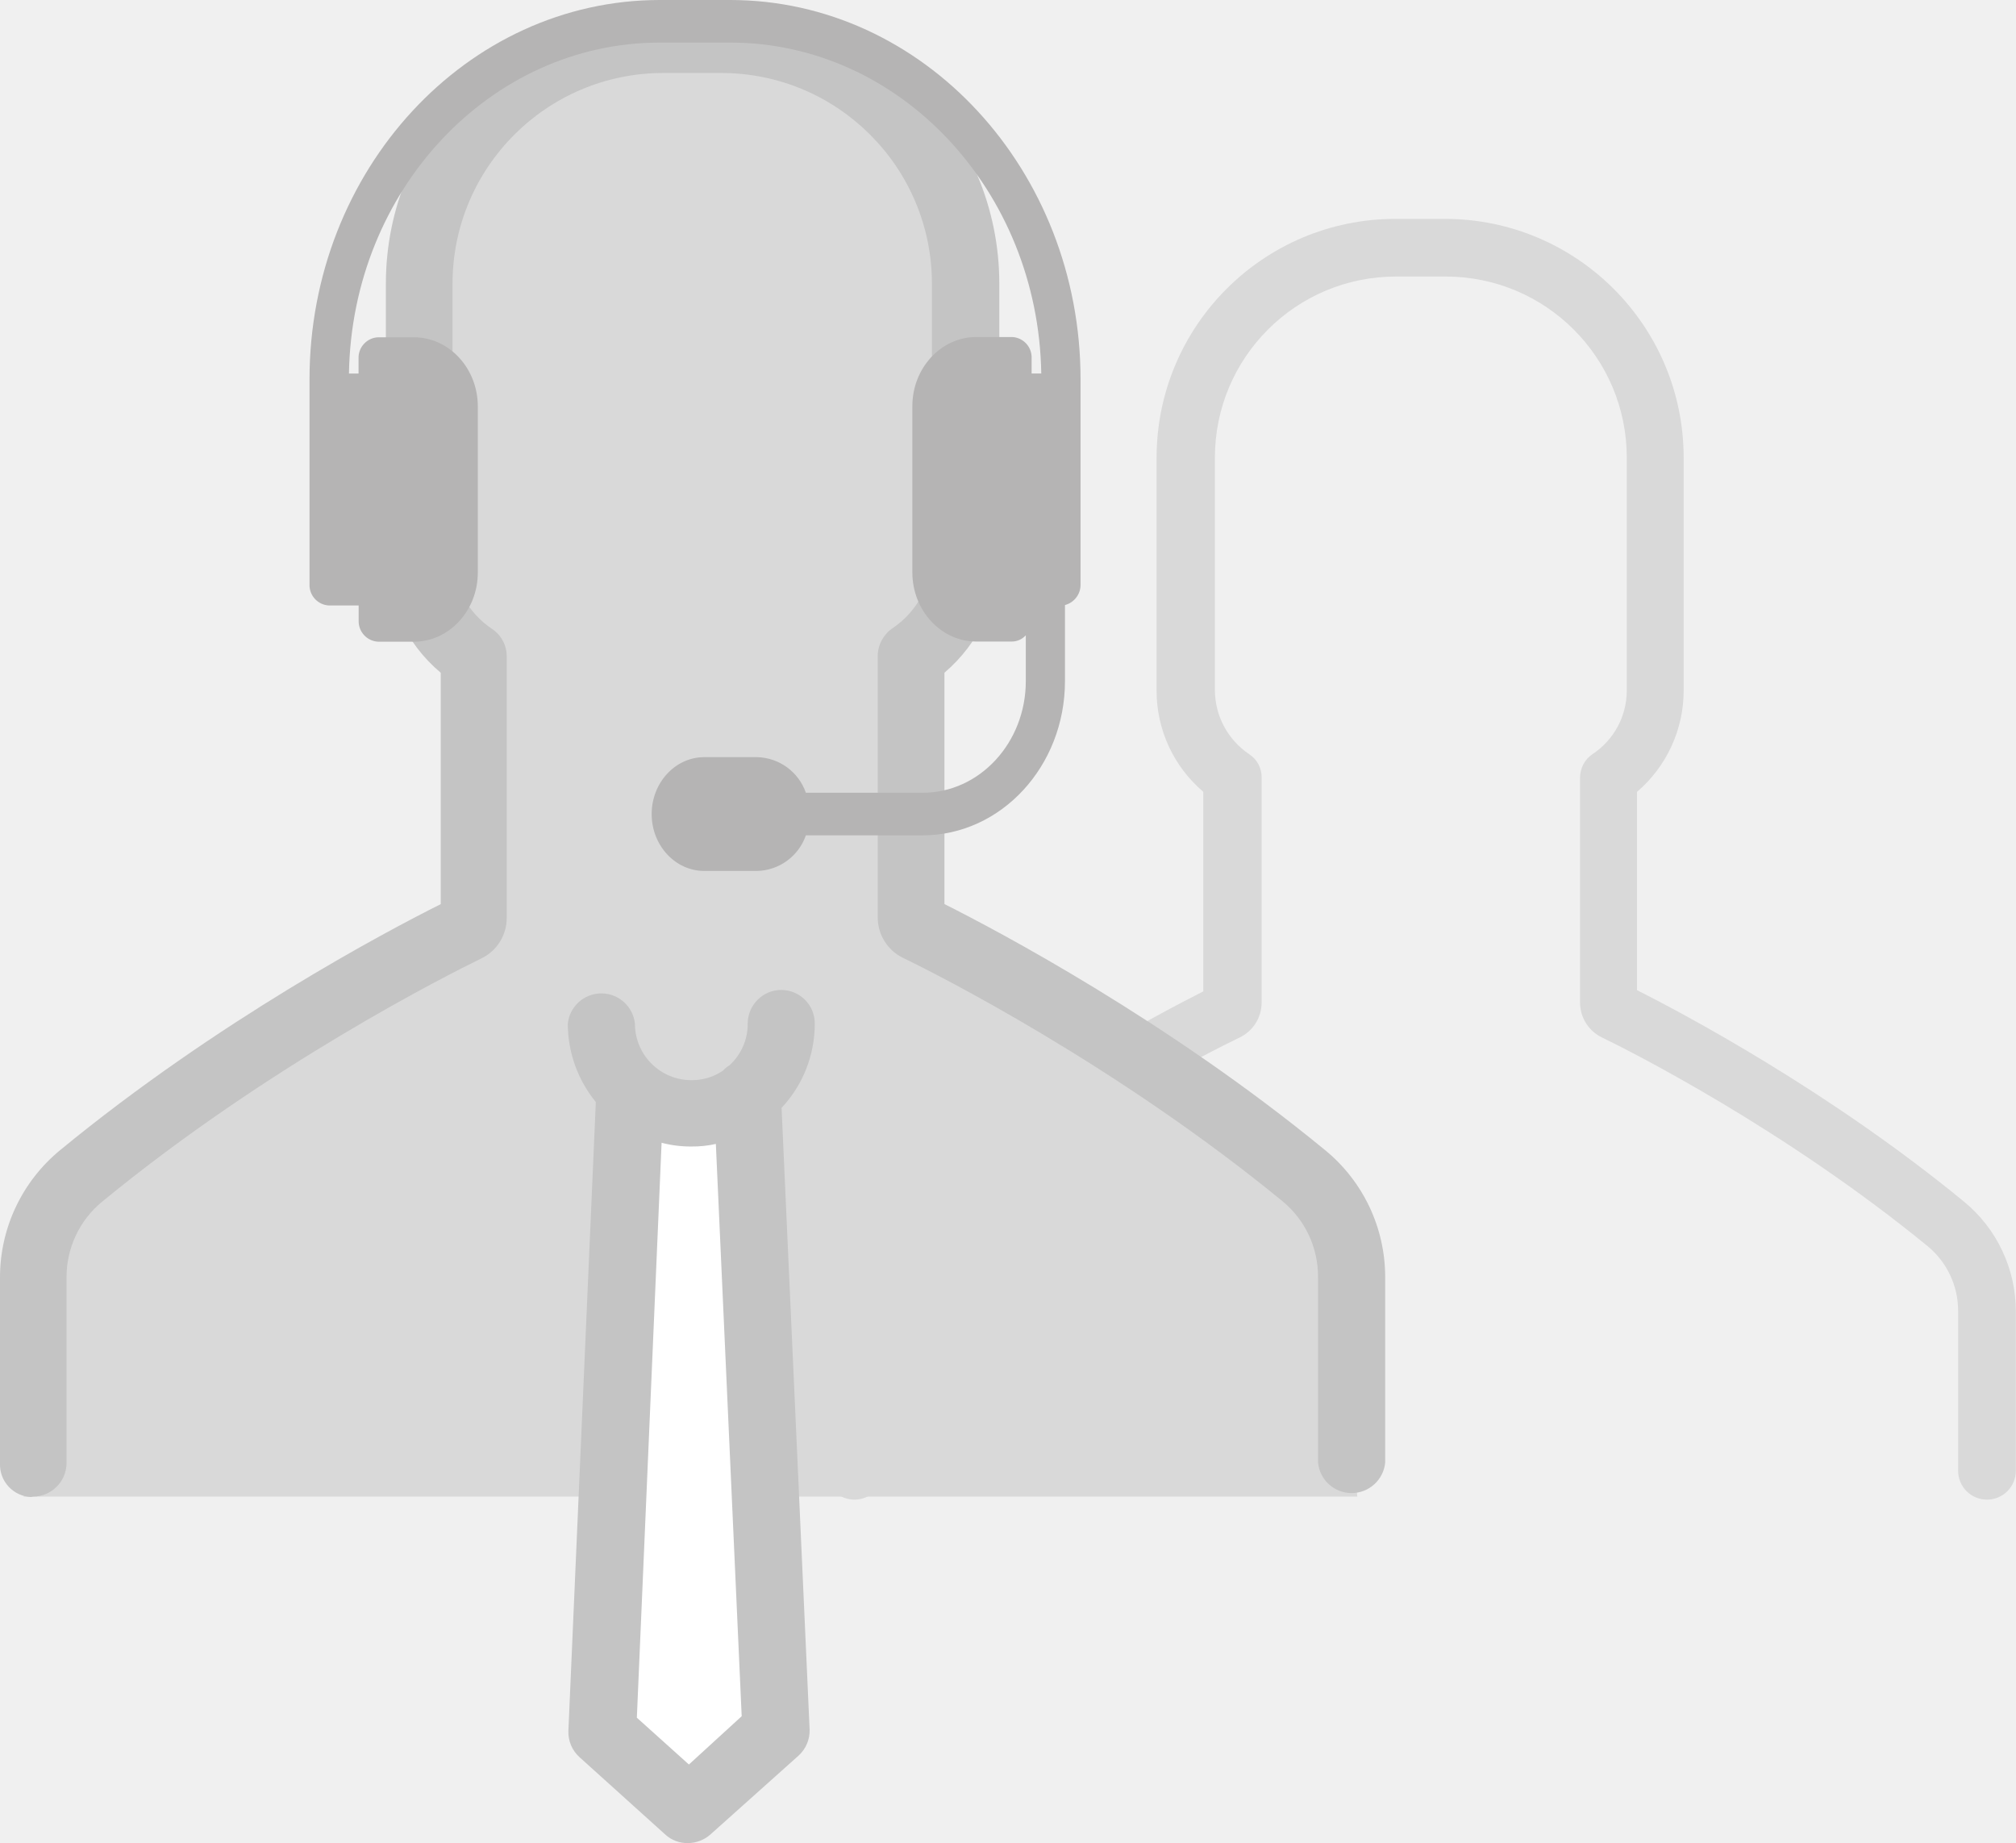
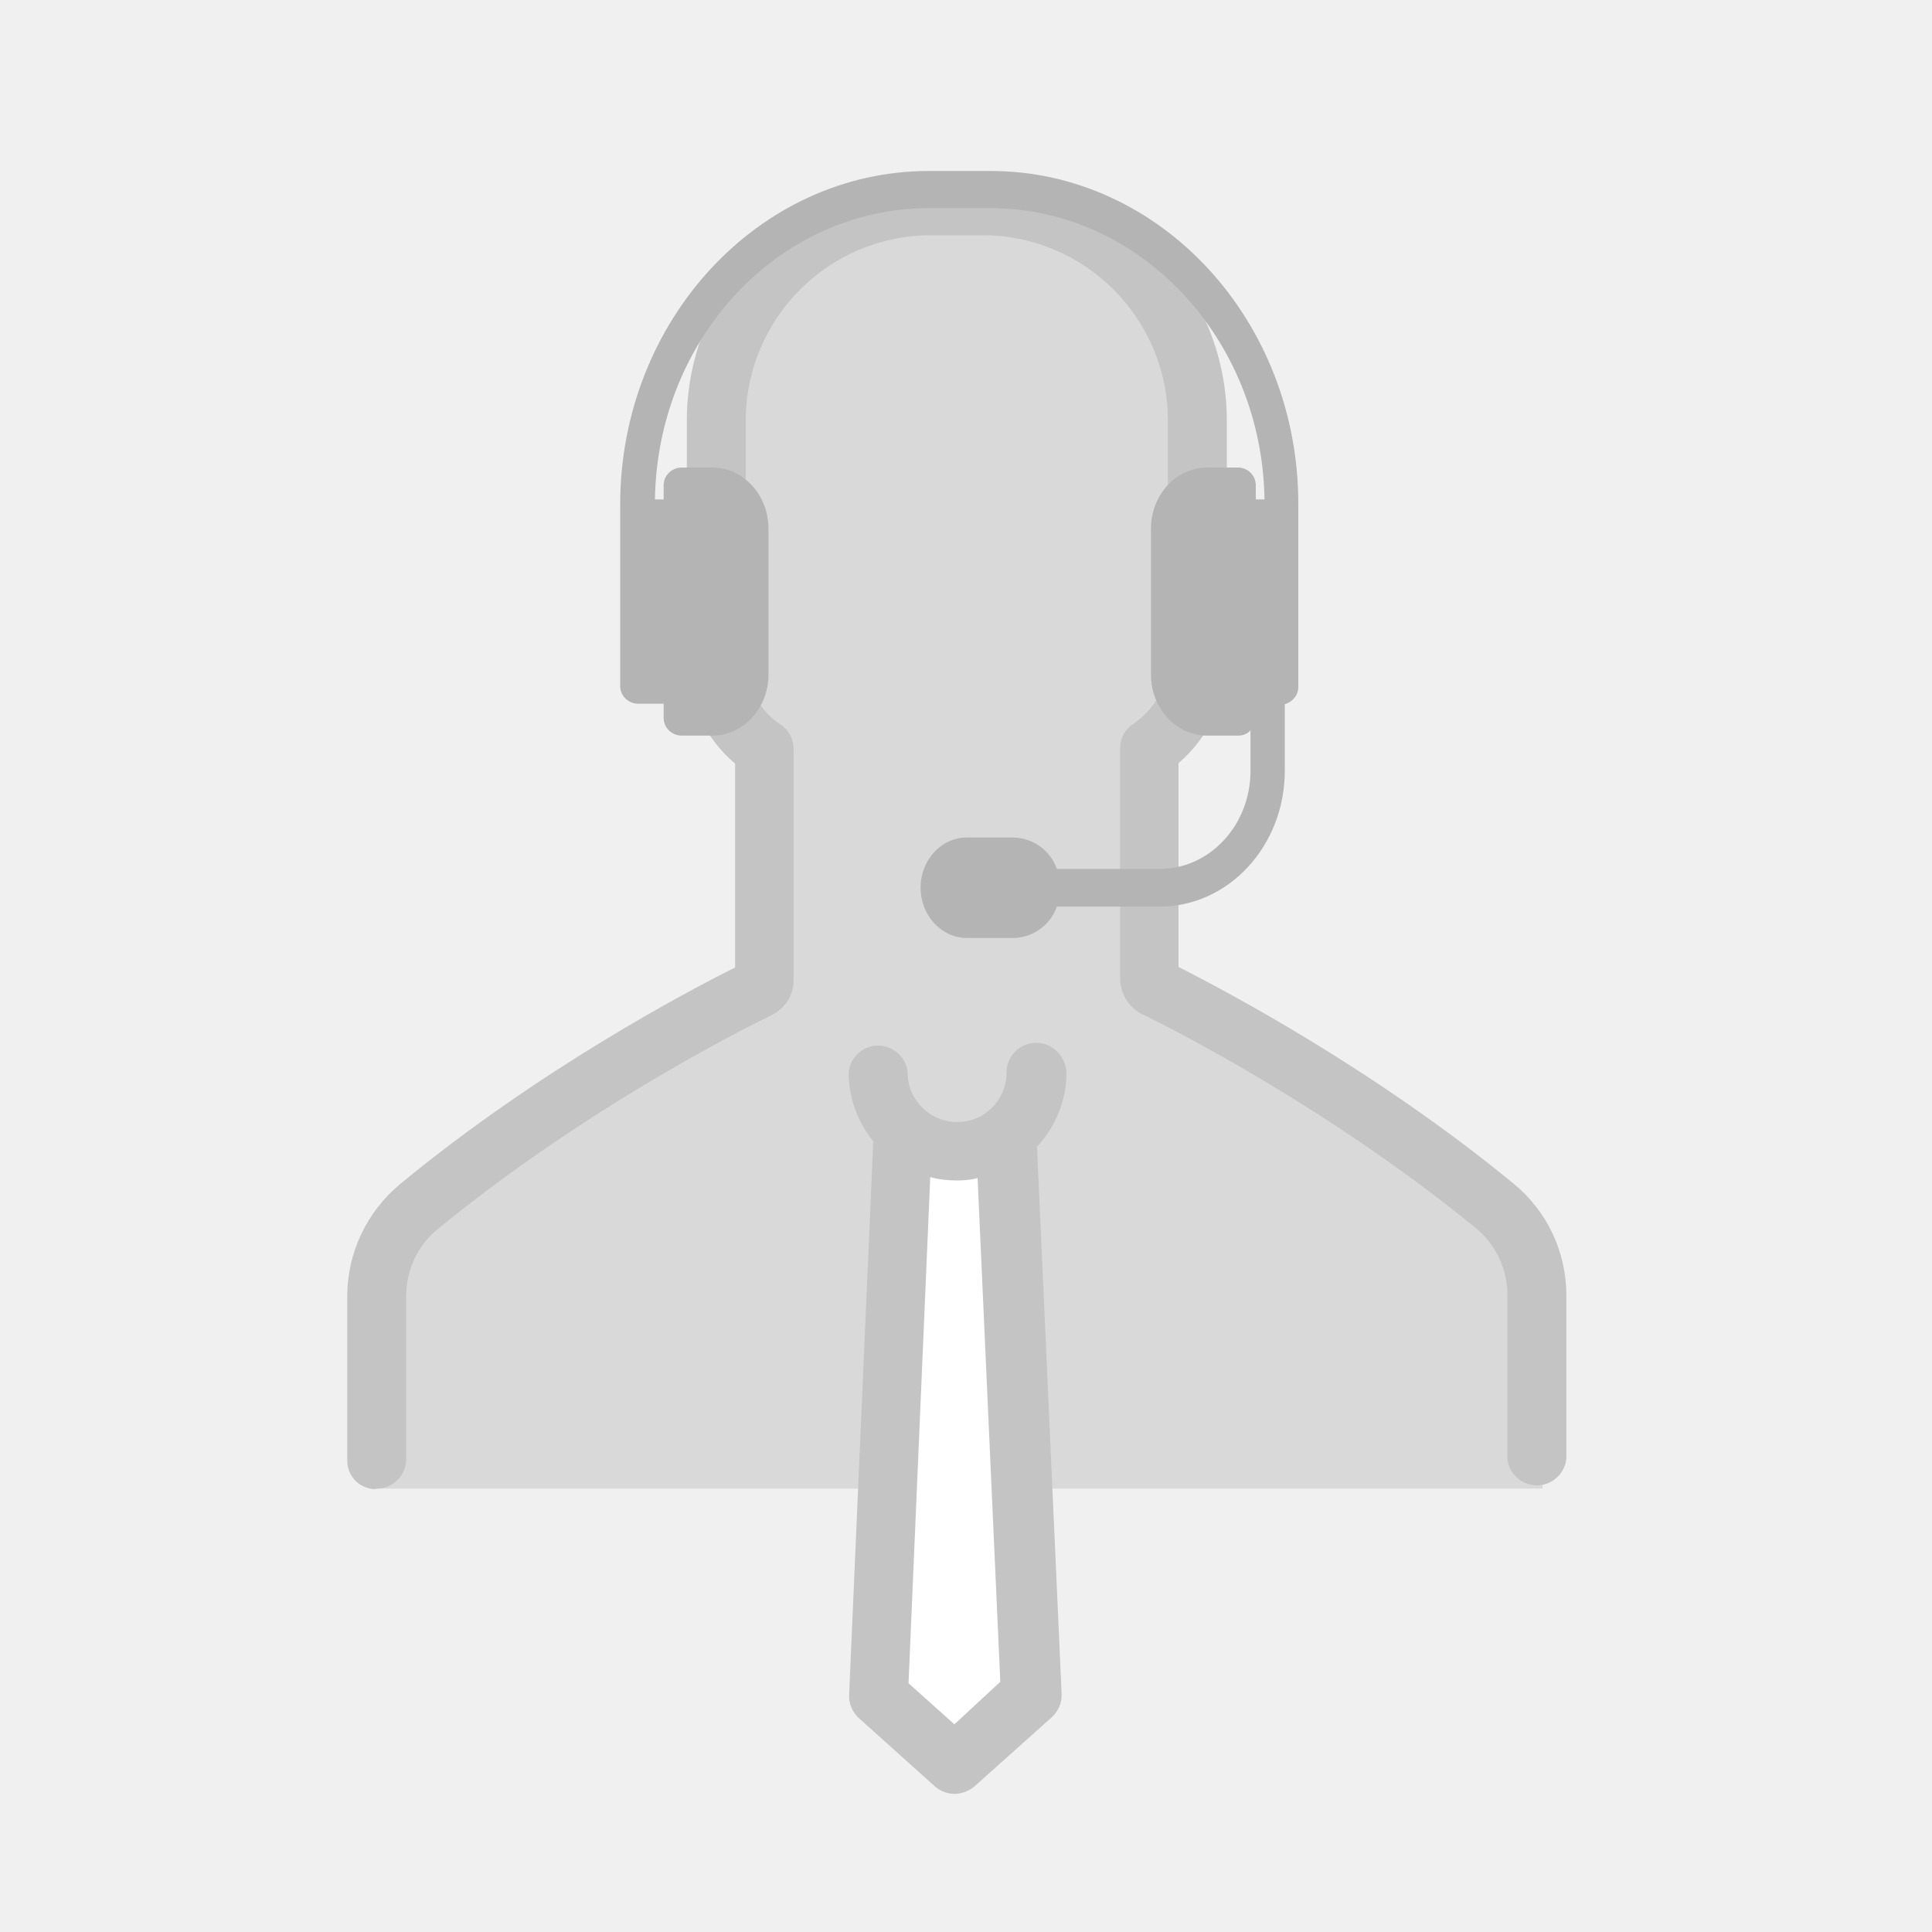
- <svg xmlns="http://www.w3.org/2000/svg" id="Layer_1" data-name="Layer 1" viewBox="0 0 367.49 335.85">
-   <defs>
-     <style>.cls-1{fill:#d9d9d9;}.cls-2{fill:#fff;stroke:#000;stroke-miterlimit:10;}.cls-3{fill:#c4c4c4;}.cls-4{fill:#b5b4b4;}</style>
-   </defs>
-   <path class="cls-1" d="M167,302.63a5.31,5.31,0,0,0,5.26-5.26V268.3a15.26,15.26,0,0,1,5.54-11.85c25.91-21.32,54-35.48,59.38-38.05a7.08,7.08,0,0,0,4-6.4V171.06a5,5,0,0,0-2.3-4.31,14.12,14.12,0,0,1-6.22-11.57V112.72a33,33,0,0,1,33-33h9.08a33,33,0,0,1,33,33v42.45a13.88,13.88,0,0,1-6.22,11.57,5.18,5.18,0,0,0-2.3,4.31V212a7.08,7.08,0,0,0,4,6.4c5.36,2.58,33.47,16.83,59.38,38.05a15.26,15.26,0,0,1,5.54,11.85v29.07a5.26,5.26,0,0,0,10.52,0V268.3a25.85,25.85,0,0,0-9.47-20c-24.58-20.18-51.06-34.23-59.59-38.53V173.64a24.28,24.28,0,0,0,8.51-18.45V112.72a43.55,43.55,0,0,0-43.5-43.51h-9.07a43.55,43.55,0,0,0-43.51,43.51v42.45a24.13,24.13,0,0,0,8.51,18.45V210c-8.51,4.31-35,18.27-59.59,38.53a26,26,0,0,0-9.44,20v29.07A5.51,5.51,0,0,0,167,302.63Z" transform="translate(-11.2 -29.32)" />
-   <polygon class="cls-1" points="247.42 272.76 4.31 272.76 8.69 217.53 82.96 165.38 77.26 59.33 90.06 13.93 159.68 11 176.83 63.99 166.57 164.12 242.34 216.69 247.42 272.76" />
-   <polyline id="_Tracé_" data-name=" Tracé " class="cls-2" points="136.26 199.17 141.51 315.4 125.57 329.8 109.9 315.6 114.94 199.17" />
-   <path class="cls-3" d="M17.18,302.08a6.15,6.15,0,0,0,6.15-6.15v-33.8a17.75,17.75,0,0,1,6.46-13.78C60,223.52,92.68,207.05,98.93,204a8.19,8.19,0,0,0,4.64-7.47V148.93a6,6,0,0,0-2.69-5,16.22,16.22,0,0,1-7.19-13.45V81a38.43,38.43,0,0,1,38.38-38.38H142.7A38.43,38.43,0,0,1,181.08,81v49.37a16.22,16.22,0,0,1-7.19,13.45,6.15,6.15,0,0,0-2.69,5v47.62a8.19,8.19,0,0,0,4.64,7.47c6.25,3,38.94,19.57,69.14,44.33a17.75,17.75,0,0,1,6.48,13.82v33.83a6.15,6.15,0,0,0,12.24,0V262.05a29.87,29.87,0,0,0-11-23.16c-28.58-23.47-59.38-39.82-69.34-44.8V151.92a28.37,28.37,0,0,0,10-21.52V81a50.61,50.61,0,0,0-50.59-50.58H132.12A50.61,50.61,0,0,0,81.54,81v49.37a28,28,0,0,0,10,21.56v42.17c-10,5-40.7,21.25-69.34,44.8a30,30,0,0,0-11,23.21V296a5.91,5.91,0,0,0,5.67,6.15h0Z" transform="translate(-11.2 -29.32)" />
-   <path class="cls-3" d="M153.65,209.73a6.15,6.15,0,0,0-6.15,6.15,10.15,10.15,0,0,1-3.34,7.6,5,5,0,0,0-1.14.94,10,10,0,0,1-5.78,1.76,10.29,10.29,0,0,1-10.3-10.27s0,0,0,0a6.15,6.15,0,0,0-12.24,0,22.66,22.66,0,0,0,5.11,14.26l-5,114.6a6.15,6.15,0,0,0,2,4.77l15.67,14.13a5.91,5.91,0,0,0,4.1,1.55,6.24,6.24,0,0,0,4.1-1.55l16.1-14.4a6.15,6.15,0,0,0,2-4.77l-5.11-113.27a22.38,22.38,0,0,0,6.05-15.34,6.1,6.1,0,0,0-6-6.15h0ZM136.78,350.9l-9.49-8.53,4.51-104.78a20.86,20.86,0,0,0,5.45.68,19.12,19.12,0,0,0,4.44-.47l4.71,104.3Z" transform="translate(-11.2 -29.32)" />
-   <path class="cls-4" d="M144.3,29.32H131.49c-35.22,0-63.87,31-63.87,69.14V135.8a3.73,3.73,0,0,0,3.58,3.87h5.38v2.73a3.73,3.73,0,0,0,3.58,3.87h6.49c6.42,0,11.65-5.66,11.65-12.61V103.4c0-6.95-5.23-12.61-11.65-12.61H80.14a3.73,3.73,0,0,0-3.58,3.87V97.4H74.81C75.35,64,100.56,37.08,131.5,37.08h12.82c30.94,0,56.15,27,56.69,60.31h-1.76V94.66a3.73,3.73,0,0,0-3.54-3.92h-6.55c-6.42,0-11.65,5.66-11.65,12.61v30.28c0,6.95,5.23,12.61,11.65,12.61h6.49a3.43,3.43,0,0,0,2.54-1.14v8.36c0,11.22-8.43,20.34-18.79,20.34H158.1a9.66,9.66,0,0,0-8.87-6.49h-9.66c-5.27,0-9.58,4.65-9.58,10.37s4.3,10.37,9.58,10.37h9.66a9.66,9.66,0,0,0,8.87-6.49h21.28c14.31,0,25.95-12.6,25.95-28.11V139.59a3.81,3.81,0,0,0,2.84-3.79V98.47C208.17,60.34,179.51,29.32,144.3,29.32Z" transform="translate(-11.2 -29.32)" />
+ <svg xmlns="http://www.w3.org/2000/svg" version="1.1" id="Layer_1" x="0px" y="0px" viewBox="0 0 400 400" style="enable-background:new 0 0 400 400;" xml:space="preserve">
+   <style type="text/css">
+ 	.st0{fill:#D9D9D9;}
+ 	.st1{fill:#FFFFFF;stroke:#000000;stroke-miterlimit:10;}
+ 	.st2{fill:#C4C4C4;}
+ 	.st3{fill:#B5B4B4;}
+ 	.st4{fill:#FFFFFF;}
+ 	.st5{fill:#F7F7F8;}
+ 	.st6{fill:#999999;}
+ </style>
+   <polygon class="st0" points="-1402.7,305.7 -1645.8,305.7 -1641.4,250.5 -1567.2,198.4 -1572.9,92.3 -1560.1,46.9 -1490.5,44   -1473.3,97 -1483.6,197.1 -1407.8,249.7 " />
+   <polyline id="_Tracé__3_" class="st1" points="-1513.9,232.2 -1508.6,348.4 -1524.6,362.8 -1540.2,348.6 -1535.2,232.2 " />
+   <path class="st2" d="M-1644.2,305.7c3.4,0,6.1-2.8,6.1-6.1v-33.8c0-5.3,2.3-10.4,6.5-13.8c30.2-24.8,62.9-41.3,69.1-44.3  c2.9-1.4,4.7-4.3,4.6-7.5v-47.6c0-2-1-3.9-2.7-5c-4.5-3-7.2-8-7.2-13.4V84.7c0-21.2,17.2-38.4,38.4-38.4h10.6  c21.2,0,38.4,17.2,38.4,38.4V134c0,5.4-2.7,10.4-7.2,13.4c-1.7,1.1-2.7,3-2.7,5v47.6c0,3.2,1.8,6.1,4.6,7.5  c6.3,3,38.9,19.6,69.1,44.3c4.1,3.4,6.5,8.5,6.5,13.8v33.8c0.3,3.4,3.4,5.8,6.7,5.5c2.9-0.3,5.2-2.6,5.5-5.5v-33.8  c0-9-4-17.5-11-23.2c-28.6-23.5-59.4-39.8-69.3-44.8v-42.2c6.3-5.4,9.9-13.2,10-21.5V84.7c0-27.9-22.7-50.6-50.6-50.6h-10.6  c-27.9,0-50.6,22.7-50.6,50.6V134c0,8.3,3.6,16.2,10,21.6v42.2c-10,5-40.7,21.2-69.3,44.8c-6.9,5.7-11,14.2-11,23.2v33.9  c-0.1,3.3,2.4,6,5.7,6.1c0,0,0,0,0,0L-1644.2,305.7z" />
+   <path class="st2" d="M-1507.7,213.4c-3.4,0-6.1,2.8-6.1,6.1c0,2.9-1.2,5.7-3.3,7.6c-0.4,0.3-0.8,0.6-1.1,0.9  c-1.7,1.2-3.7,1.8-5.8,1.8c-5.7,0-10.3-4.6-10.3-10.3c0,0,0,0,0,0c-0.3-3.4-3.4-5.8-6.7-5.5c-2.9,0.3-5.2,2.6-5.5,5.5  c0,5.2,1.8,10.2,5.1,14.3l-5,114.6c-0.1,1.8,0.7,3.6,2,4.8l15.7,14.1c1.1,1,2.6,1.6,4.1,1.6c1.5,0,3-0.6,4.1-1.5l16.1-14.4  c1.3-1.2,2.1-3,2-4.8l-5.1-113.3c3.9-4.2,6.1-9.6,6.1-15.3C-1501.6,216.2-1504.3,213.4-1507.7,213.4  C-1507.6,213.4-1507.6,213.4-1507.7,213.4L-1507.7,213.4z M-1524.6,354.6l-9.5-8.5l4.5-104.8c1.8,0.5,3.6,0.7,5.4,0.7  c1.5,0,3-0.1,4.4-0.5l4.7,104.3L-1524.6,354.6z" />
+   <path class="st0" d="M-1236.6,306.8c3.4,0,6.1-2.8,6.2-6.2v-34.1c0-5.4,2.4-10.5,6.5-13.9c30.4-25,63.4-41.6,69.7-44.7  c2.9-1.4,4.7-4.3,4.7-7.5v-48c0-2-1-3.9-2.7-5.1c-4.5-3.1-7.2-8.1-7.3-13.6V84c0-21.4,17.3-38.7,38.7-38.7h10.7  c21.4,0,38.7,17.3,38.7,38.7v49.8c0,5.5-2.7,10.6-7.3,13.6c-1.7,1.1-2.7,3-2.7,5.1v48c0,3.2,1.8,6.1,4.7,7.5  c6.3,3,39.3,19.7,69.7,44.7c4.1,3.4,6.5,8.5,6.5,13.9v34.1c0.1,3.4,3,6.1,6.4,5.9c3.2-0.1,5.8-2.7,5.9-5.9v-34.1  c0-9.1-4.1-17.7-11.1-23.5c-28.8-23.7-59.9-40.2-69.9-45.2v-42.4c6.3-5.4,10-13.3,10-21.7V84c0-28.2-22.9-51-51-51.1h-10.6  c-28.2,0-51,22.9-51.1,51.1v49.8c0,8.3,3.6,16.3,10,21.7v42.6c-10,5.1-41.1,21.4-69.9,45.2c-7,5.8-11.1,14.4-11.1,23.4v34.1  C-1242.7,304.2-1239.9,306.8-1236.6,306.8z" />
+   <path class="st0" d="M-1971.2,303.7c2.6,0,4.8-2.2,4.8-4.8v-26.5c0-4.2,1.8-8.1,5.1-10.8c23.6-19.4,49.3-32.4,54.2-34.7  c2.2-1.1,3.7-3.4,3.7-5.8v-37.3c0-1.6-0.8-3.1-2.1-3.9c-3.5-2.4-5.6-6.3-5.7-10.6v-38.7c0-16.6,13.5-30.1,30.1-30.1h8.3  c16.6,0,30.1,13.5,30.1,30.1v38.7c0,4.2-2.1,8.2-5.7,10.6c-1.3,0.9-2.1,2.4-2.1,3.9V221c0,2.5,1.4,4.8,3.7,5.8  c4.9,2.4,30.5,15.3,54.2,34.7c3.2,2.7,5.1,6.6,5.1,10.8v26.5c0.1,2.6,2.3,4.7,5,4.6c2.5-0.1,4.5-2.1,4.6-4.6v-26.5  c0-7.1-3.2-13.8-8.6-18.2c-22.4-18.4-46.6-31.2-54.3-35.1v-33c4.9-4.2,7.8-10.4,7.8-16.8v-38.7c0-21.9-17.8-39.7-39.7-39.7h-8.3  c-21.9,0-39.7,17.8-39.7,39.7v38.7c0,6.5,2.8,12.6,7.8,16.8v33.1c-7.8,3.9-31.9,16.7-54.3,35.1c-5.4,4.5-8.6,11.2-8.6,18.2V299  C-1976,301.6-1973.8,303.6-1971.2,303.7z" />
+   <polygon class="st0" points="-1890.2,304.8 -2133.3,304.8 -2128.9,249.6 -2054.7,197.5 -2060.4,91.4 -2047.6,46 -1978,43.1   -1960.8,96.1 -1971.1,196.2 -1895.3,248.8 " />
+   <polyline id="_Tracé__4_" class="st1" points="-2001.4,231.2 -1996.1,347.5 -2012.1,361.9 -2027.7,347.7 -2022.7,231.2 " />
+   <path class="st2" d="M-2131.7,304.8c3.4,0,6.1-2.8,6.1-6.1v-33.8c0-5.3,2.3-10.4,6.5-13.8c30.2-24.8,62.9-41.3,69.1-44.3  c2.9-1.4,4.7-4.3,4.6-7.5v-47.6c0-2-1-3.9-2.7-5c-4.5-3-7.2-8-7.2-13.4V83.7c0-21.2,17.2-38.4,38.4-38.4h10.6  c21.2,0,38.4,17.2,38.4,38.4v49.4c0,5.4-2.7,10.4-7.2,13.4c-1.7,1.1-2.7,3-2.7,5v47.6c0,3.2,1.8,6.1,4.6,7.5  c6.3,3,38.9,19.6,69.1,44.3c4.1,3.4,6.5,8.5,6.5,13.8v33.8c0.3,3.4,3.4,5.8,6.7,5.5c2.9-0.3,5.2-2.6,5.5-5.5v-33.8  c0-9-4-17.5-11-23.2c-28.6-23.5-59.4-39.8-69.3-44.8v-42.2c6.3-5.4,9.9-13.2,10-21.5V83.7c0-27.9-22.7-50.6-50.6-50.6h-10.6  c-27.9,0-50.6,22.7-50.6,50.6v49.4c0,8.3,3.6,16.2,10,21.6v42.2c-10,5-40.7,21.2-69.3,44.8c-6.9,5.7-11,14.2-11,23.2v33.9  c-0.1,3.3,2.4,6,5.7,6.1c0,0,0,0,0,0L-2131.7,304.8z" />
+   <path class="st2" d="M-1995.2,212.5c-3.4,0-6.1,2.8-6.1,6.1c0,2.9-1.2,5.7-3.3,7.6c-0.4,0.3-0.8,0.6-1.1,0.9  c-1.7,1.2-3.7,1.8-5.8,1.8c-5.7,0-10.3-4.6-10.3-10.3c0,0,0,0,0,0c-0.3-3.4-3.4-5.8-6.7-5.5c-2.9,0.3-5.2,2.6-5.5,5.5  c0,5.2,1.8,10.2,5.1,14.3l-5,114.6c-0.1,1.8,0.7,3.6,2,4.8l15.7,14.1c1.1,1,2.6,1.6,4.1,1.6c1.5,0,3-0.6,4.1-1.5l16.1-14.4  c1.3-1.2,2.1-3,2-4.8l-5.1-113.3c3.9-4.2,6.1-9.6,6.1-15.3C-1989.1,215.2-1991.8,212.5-1995.2,212.5  C-1995.1,212.5-1995.1,212.5-1995.2,212.5L-1995.2,212.5z M-2012.1,353.6l-9.5-8.5l4.5-104.8c1.8,0.5,3.6,0.7,5.4,0.7  c1.5,0,3-0.1,4.4-0.5l4.7,104.3L-2012.1,353.6z" />
+   <path class="st3" d="M-2004.5,32.1h-12.8c-35.2,0-63.9,31-63.9,69.1v37.3c-0.1,2.1,1.5,3.8,3.6,3.9h5.4v2.7  c-0.1,2.1,1.5,3.8,3.6,3.9h6.5c6.4,0,11.6-5.7,11.6-12.6v-30.3c0-6.9-5.2-12.6-11.6-12.6h-6.5c-2.1,0.1-3.7,1.8-3.6,3.9v2.7h-1.8  c0.5-33.4,25.7-60.3,56.7-60.3h12.8c30.9,0,56.2,27,56.7,60.3h-1.8v-2.7c0.1-2.1-1.5-3.8-3.5-3.9c0,0,0,0-0.1,0h-6.5  c-6.4,0-11.6,5.7-11.6,12.6v30.3c0,6.9,5.2,12.6,11.6,12.6h6.5c1,0,1.9-0.4,2.5-1.1v8.4c0,11.2-8.4,20.3-18.8,20.3h-21.3  c-1.3-3.8-4.9-6.4-8.9-6.5h-9.7c-5.3,0-9.6,4.6-9.6,10.4c0,5.7,4.3,10.4,9.6,10.4h9.7c4-0.1,7.6-2.7,8.9-6.5h21.3  c14.3,0,25.9-12.6,25.9-28.1v-13.8c1.7-0.5,2.9-2,2.8-3.8v-37.3C-1940.7,63.1-1969.3,32.1-2004.5,32.1z" />
+   <polygon class="st0" points="319.4,308.2 76.3,308.2 80.7,253 155,200.8 149.3,94.8 162.1,49.4 231.7,46.4 248.8,99.4 238.6,199.6   314.3,252.1 " />
+   <polyline id="_Tracé__1_" class="st1" points="208.3,234.6 213.5,350.8 197.6,365.2 181.9,351 186.9,234.6 " />
+   <path class="st2" d="M78,308.2c3.4,0,6.1-2.8,6.1-6.1v-33.8c0-5.3,2.3-10.4,6.5-13.8c30.2-24.8,62.9-41.3,69.1-44.3  c2.9-1.4,4.7-4.3,4.6-7.5V155c0-2-1-3.9-2.7-5c-4.5-3-7.2-8-7.2-13.4V87.1c0-21.2,17.2-38.4,38.4-38.4h10.6  c21.2,0,38.4,17.2,38.4,38.4v49.4c0,5.4-2.7,10.4-7.2,13.4c-1.7,1.1-2.7,3-2.7,5v47.6c0,3.2,1.8,6.1,4.6,7.5  c6.3,3,38.9,19.6,69.1,44.3c4.1,3.4,6.5,8.5,6.5,13.8V302c0.3,3.4,3.4,5.8,6.7,5.5c2.9-0.3,5.2-2.6,5.5-5.5v-33.8  c0-9-4-17.5-11-23.2c-28.6-23.5-59.4-39.8-69.3-44.8V158c6.3-5.4,9.9-13.2,10-21.5V87.1c0-27.9-22.7-50.6-50.6-50.6h-10.6  c-27.9,0-50.6,22.7-50.6,50.6v49.4c0,8.3,3.6,16.2,10,21.6v42.2c-10,5-40.7,21.2-69.3,44.8c-6.9,5.7-11,14.2-11,23.2v33.9  c-0.1,3.3,2.4,6,5.7,6.1c0,0,0,0,0,0L78,308.2z" />
+   <path class="st2" d="M214.5,215.9c-3.4,0-6.1,2.8-6.1,6.1c0,2.9-1.2,5.7-3.3,7.6c-0.4,0.3-0.8,0.6-1.1,0.9c-1.7,1.2-3.7,1.8-5.8,1.8  c-5.7,0-10.3-4.6-10.3-10.3c0,0,0,0,0,0c-0.3-3.4-3.4-5.8-6.7-5.5c-2.9,0.3-5.2,2.6-5.5,5.5c0,5.2,1.8,10.2,5.1,14.3l-5,114.6  c-0.1,1.8,0.7,3.6,2,4.8l15.7,14.1c1.1,1,2.6,1.6,4.1,1.6c1.5,0,3-0.6,4.1-1.5l16.1-14.4c1.3-1.2,2.1-3,2-4.8l-5.1-113.3  c3.9-4.2,6.1-9.6,6.1-15.3C220.6,218.6,217.9,215.9,214.5,215.9C214.5,215.8,214.5,215.8,214.5,215.9L214.5,215.9z M197.6,357  l-9.5-8.5l4.5-104.8c1.8,0.5,3.6,0.7,5.4,0.7c1.5,0,3-0.1,4.4-0.5l4.7,104.3L197.6,357z" />
+   <path class="st3" d="M205.1,35.4h-12.8c-35.2,0-63.9,31-63.9,69.1v37.3c-0.1,2.1,1.5,3.8,3.6,3.9h5.4v2.7c-0.1,2.1,1.5,3.8,3.6,3.9  h6.5c6.4,0,11.6-5.7,11.6-12.6v-30.3c0-6.9-5.2-12.6-11.6-12.6h-6.5c-2.1,0.1-3.7,1.8-3.6,3.9v2.7h-1.8  c0.5-33.4,25.7-60.3,56.7-60.3h12.8c30.9,0,56.2,27,56.7,60.3H260v-2.7c0.1-2.1-1.5-3.8-3.5-3.9c0,0,0,0-0.1,0h-6.5  c-6.4,0-11.6,5.7-11.6,12.6v30.3c0,6.9,5.2,12.6,11.6,12.6h6.5c1,0,1.9-0.4,2.5-1.1v8.4c0,11.2-8.4,20.3-18.8,20.3h-21.3  c-1.3-3.8-4.9-6.4-8.9-6.5h-9.7c-5.3,0-9.6,4.6-9.6,10.4c0,5.7,4.3,10.4,9.6,10.4h9.7c4-0.1,7.6-2.7,8.9-6.5h21.3  c14.3,0,25.9-12.6,25.9-28.1v-13.8c1.7-0.5,2.9-2,2.8-3.8v-37.3C269,66.5,240.3,35.4,205.1,35.4z" />
+   <path class="st2" d="M-631.5,99.9V62.2c0-8.1-6.6-14.7-14.7-14.7h-162.4c-8.1,0-14.7,6.6-14.7,14.8c0,0,0,0,0,0v37.7  c0,4.5,2.1,8.8,5.7,11.5c-3.6,2.8-5.7,7-5.7,11.5v37.7c0,4.5,2.1,8.8,5.7,11.5c-3.6,2.8-5.7,7-5.7,11.5v37.7  c0,8.1,6.6,14.7,14.7,14.7h162.4c8.1,0,14.7-6.6,14.7-14.8c0,0,0,0,0,0v-37.7c0-4.5-2.1-8.8-5.7-11.5c3.6-2.8,5.7-7,5.7-11.5v-37.7  c0-4.5-2.1-8.8-5.7-11.5C-633.6,108.6-631.5,104.4-631.5,99.9z M-637.9,183.7v37.7c0,4.6-3.7,8.3-8.3,8.3h-162.4  c-4.6,0-8.3-3.7-8.3-8.3v-37.7c0-4.6,3.7-8.3,8.3-8.3h162.4C-641.6,175.4-637.9,179.1-637.9,183.7L-637.9,183.7z M-637.9,123v37.7  c0,4.6-3.7,8.3-8.3,8.3h-162.4c-4.6,0-8.3-3.7-8.3-8.3V123c0-4.6,3.7-8.3,8.3-8.3h162.4C-641.6,114.6-637.9,118.4-637.9,123  L-637.9,123z M-808.6,108.2c-4.6,0-8.3-3.7-8.3-8.3V62.2c0-4.6,3.7-8.3,8.3-8.3h162.4c4.6,0,8.3,3.7,8.3,8.3v37.7  c0,4.6-3.7,8.3-8.3,8.3H-808.6L-808.6,108.2z" />
+   <path class="st0" d="M-789.8,66.7c-7.9,0-14.4,6.4-14.4,14.4s6.4,14.4,14.4,14.4c7.9,0,14.4-6.4,14.4-14.4  C-775.4,73.1-781.8,66.7-789.8,66.7z M-789.8,89.1c-4.4,0-8-3.6-8-8c0-4.4,3.6-8,8-8s8,3.6,8,8l0,0C-781.8,85.5-785.3,89-789.8,89.1  z" />
+   <circle class="st0" cx="-663.5" cy="76.3" r="3.2" />
+   <circle class="st0" cx="-676.2" cy="76.3" r="3.2" />
+   <circle class="st0" cx="-657.1" cy="85.9" r="3.2" />
+   <circle class="st0" cx="-669.8" cy="85.9" r="3.2" />
+   <circle class="st0" cx="-689" cy="76.3" r="3.2" />
+   <circle class="st0" cx="-682.6" cy="85.9" r="3.2" />
+   <circle class="st0" cx="-701.8" cy="76.3" r="3.2" />
+   <circle class="st0" cx="-695.4" cy="85.9" r="3.2" />
+   <circle class="st0" cx="-714.6" cy="76.3" r="3.2" />
+   <circle class="st0" cx="-708.2" cy="85.9" r="3.2" />
+   <path class="st0" d="M-789.8,156.2c7.9,0,14.4-6.4,14.4-14.4c0-7.9-6.4-14.4-14.4-14.4c-7.9,0-14.4,6.4-14.4,14.4l0,0  C-804.1,149.8-797.7,156.2-789.8,156.2z M-789.8,133.8c4.4,0,8,3.6,8,8s-3.6,8-8,8c-4.4,0-8-3.6-8-8l0,0  C-797.7,137.4-794.2,133.8-789.8,133.8z" />
+   <circle class="st0" cx="-663.5" cy="137" r="3.2" />
+   <circle class="st0" cx="-676.2" cy="137" r="3.2" />
+   <circle class="st0" cx="-657.1" cy="146.6" r="3.2" />
+   <circle class="st0" cx="-669.8" cy="146.6" r="3.2" />
+   <circle class="st0" cx="-689" cy="137" r="3.2" />
+   <circle class="st0" cx="-682.6" cy="146.6" r="3.2" />
+   <circle class="st0" cx="-701.8" cy="137" r="3.2" />
+   <circle class="st0" cx="-695.4" cy="146.6" r="3.2" />
+   <circle class="st0" cx="-714.6" cy="137" r="3.2" />
+   <circle class="st0" cx="-708.2" cy="146.6" r="3.2" />
+   <path class="st0" d="M-789.8,217c7.9,0,14.4-6.4,14.4-14.4c0-7.9-6.4-14.4-14.4-14.4c-7.9,0-14.4,6.4-14.4,14.4  C-804.1,210.5-797.7,216.9-789.8,217z M-789.8,194.6c4.4,0,8,3.6,8,8c0,4.4-3.6,8-8,8c-4.4,0-8-3.6-8-8l0,0  C-797.7,198.2-794.1,194.6-789.8,194.6L-789.8,194.6z" />
+   <circle class="st0" cx="-663.5" cy="197.8" r="3.2" />
+   <circle class="st0" cx="-676.2" cy="197.8" r="3.2" />
+   <circle class="st0" cx="-657.1" cy="207.4" r="3.2" />
+   <circle class="st0" cx="-669.8" cy="207.4" r="3.2" />
+   <circle class="st0" cx="-689" cy="197.8" r="3.2" />
+   <circle class="st0" cx="-682.6" cy="207.4" r="3.2" />
+   <circle class="st0" cx="-701.8" cy="197.8" r="3.2" />
+   <circle class="st0" cx="-695.4" cy="207.4" r="3.2" />
+   <circle class="st0" cx="-714.6" cy="197.8" r="3.2" />
+   <circle class="st0" cx="-708.2" cy="207.4" r="3.2" />
+   <path class="st4" d="M-734.5,85.9h239.1c7.1,0,12.9,5.8,12.9,12.9v155.6c0,7.1-5.8,12.9-12.9,12.9h-239.1c-7.1,0-12.9-5.8-12.9-12.9  V98.8C-747.4,91.7-741.6,85.9-734.5,85.9z" />
+   <path class="st2" d="M-503.4,92.1v-0.4h-223v0.4c-7.1,0.6-12.7,6.1-13.5,13.2v146.6c0,2.6,0.7,5.1,2,7.3c2.4,4.8,7.4,7.7,12.7,7.5  h80.5V287H-660c-3.7,0.1-6.6,3.3-6.5,7c0.1,3.5,3,6.3,6.5,6.5h90.2c3.7,0.1,6.9-2.7,7-6.5c0.1-3.7-2.7-6.9-6.5-7c-0.2,0-0.4,0-0.5,0  h-15.3v-20.3h80.5c5.3,0.2,10.3-2.7,12.7-7.5c1.3-2.2,2-4.7,2.1-7.3V105.3C-490.7,98.3-496.4,92.8-503.4,92.1z M-503.4,106.5v145.3  c0,0.9-0.4,1.2-1.2,1.2h-220.6c-0.9,0-1.2-0.4-1.2-1.2V105.3h223V106.5L-503.4,106.5z" />
+   <path class="st0" d="M-318.6,74.9c52.5,0,95.4,0,148.2,0c8,0,14.5,6.5,14.5,14.5v86.9v20.6v73v6.2c0,9.8-7.9,17.7-17.7,17.7h-145.1  c-8.1,0-14.5-6.5-14.5-14.5V89.4C-333.2,81.4-326.7,74.9-318.6,74.9z" />
+   <rect x="-323.8" y="83.4" class="st5" width="158.5" height="201.8" />
+   <g>
+     <circle class="st6" cx="-141.4" cy="246.6" r="49.9" />
+     <path class="st0" d="M-310.8,100h20.5v23.6h-20.5V100z M-310.8,226.7h20.5v23.6h-20.5V226.7z M-310.8,184.5h20.5v23.6h-20.5V184.5z    M-310.8,142.1h20.5v23.6h-20.5V142.1z" />
+   </g>
+   <path class="st6" d="M-280.7,108.6h69.9v6.2h-69.9V108.6L-280.7,108.6z M-280.7,235.4h69.9v6.2h-69.9V235.4L-280.7,235.4z   M-280.7,193.1h69.9v6.2h-69.9V193.1L-280.7,193.1z M-280.7,150.8h69.9v6.2h-69.9V150.8L-280.7,150.8z" />
+   <circle class="st0" cx="-141.4" cy="246.6" r="42.2" />
+   <path class="st4" d="M-177.1,248l13.4-1.5l14.5,12.9c0,0,7-29.4,39.9-36.2c-16.1,8.7-26,25.9-32.7,49.6c-1.6,6-6,4.4-7.4,2.7  C-151.6,272.5-166.6,255.3-177.1,248L-177.1,248L-177.1,248z" />
+   <path class="st6" d="M-258.5,62.6h2.3c-0.6-1-1-2.3-1-3.5v-7.5c0-4.1,3.7-7.5,8.4-7.5h8.7c4.6,0,8.4,3.4,8.4,7.5v7.5  c0,1.2-0.4,2.4-1,3.5h2.3c15.5,0,28,11.4,28,25.2l0,0h-84.1l0,0C-286.6,73.8-274,62.6-258.5,62.6L-258.5,62.6L-258.5,62.6z" />
+   <path class="st6" d="M-244.4,44h4.4c4.6,0,8.4,3.4,8.4,7.5v7.5c0,1.2-0.4,2.4-1,3.5h2.3c15.5,0,28,11.4,28,25.2l0,0h-42L-244.4,44  L-244.4,44z" />
</svg>
